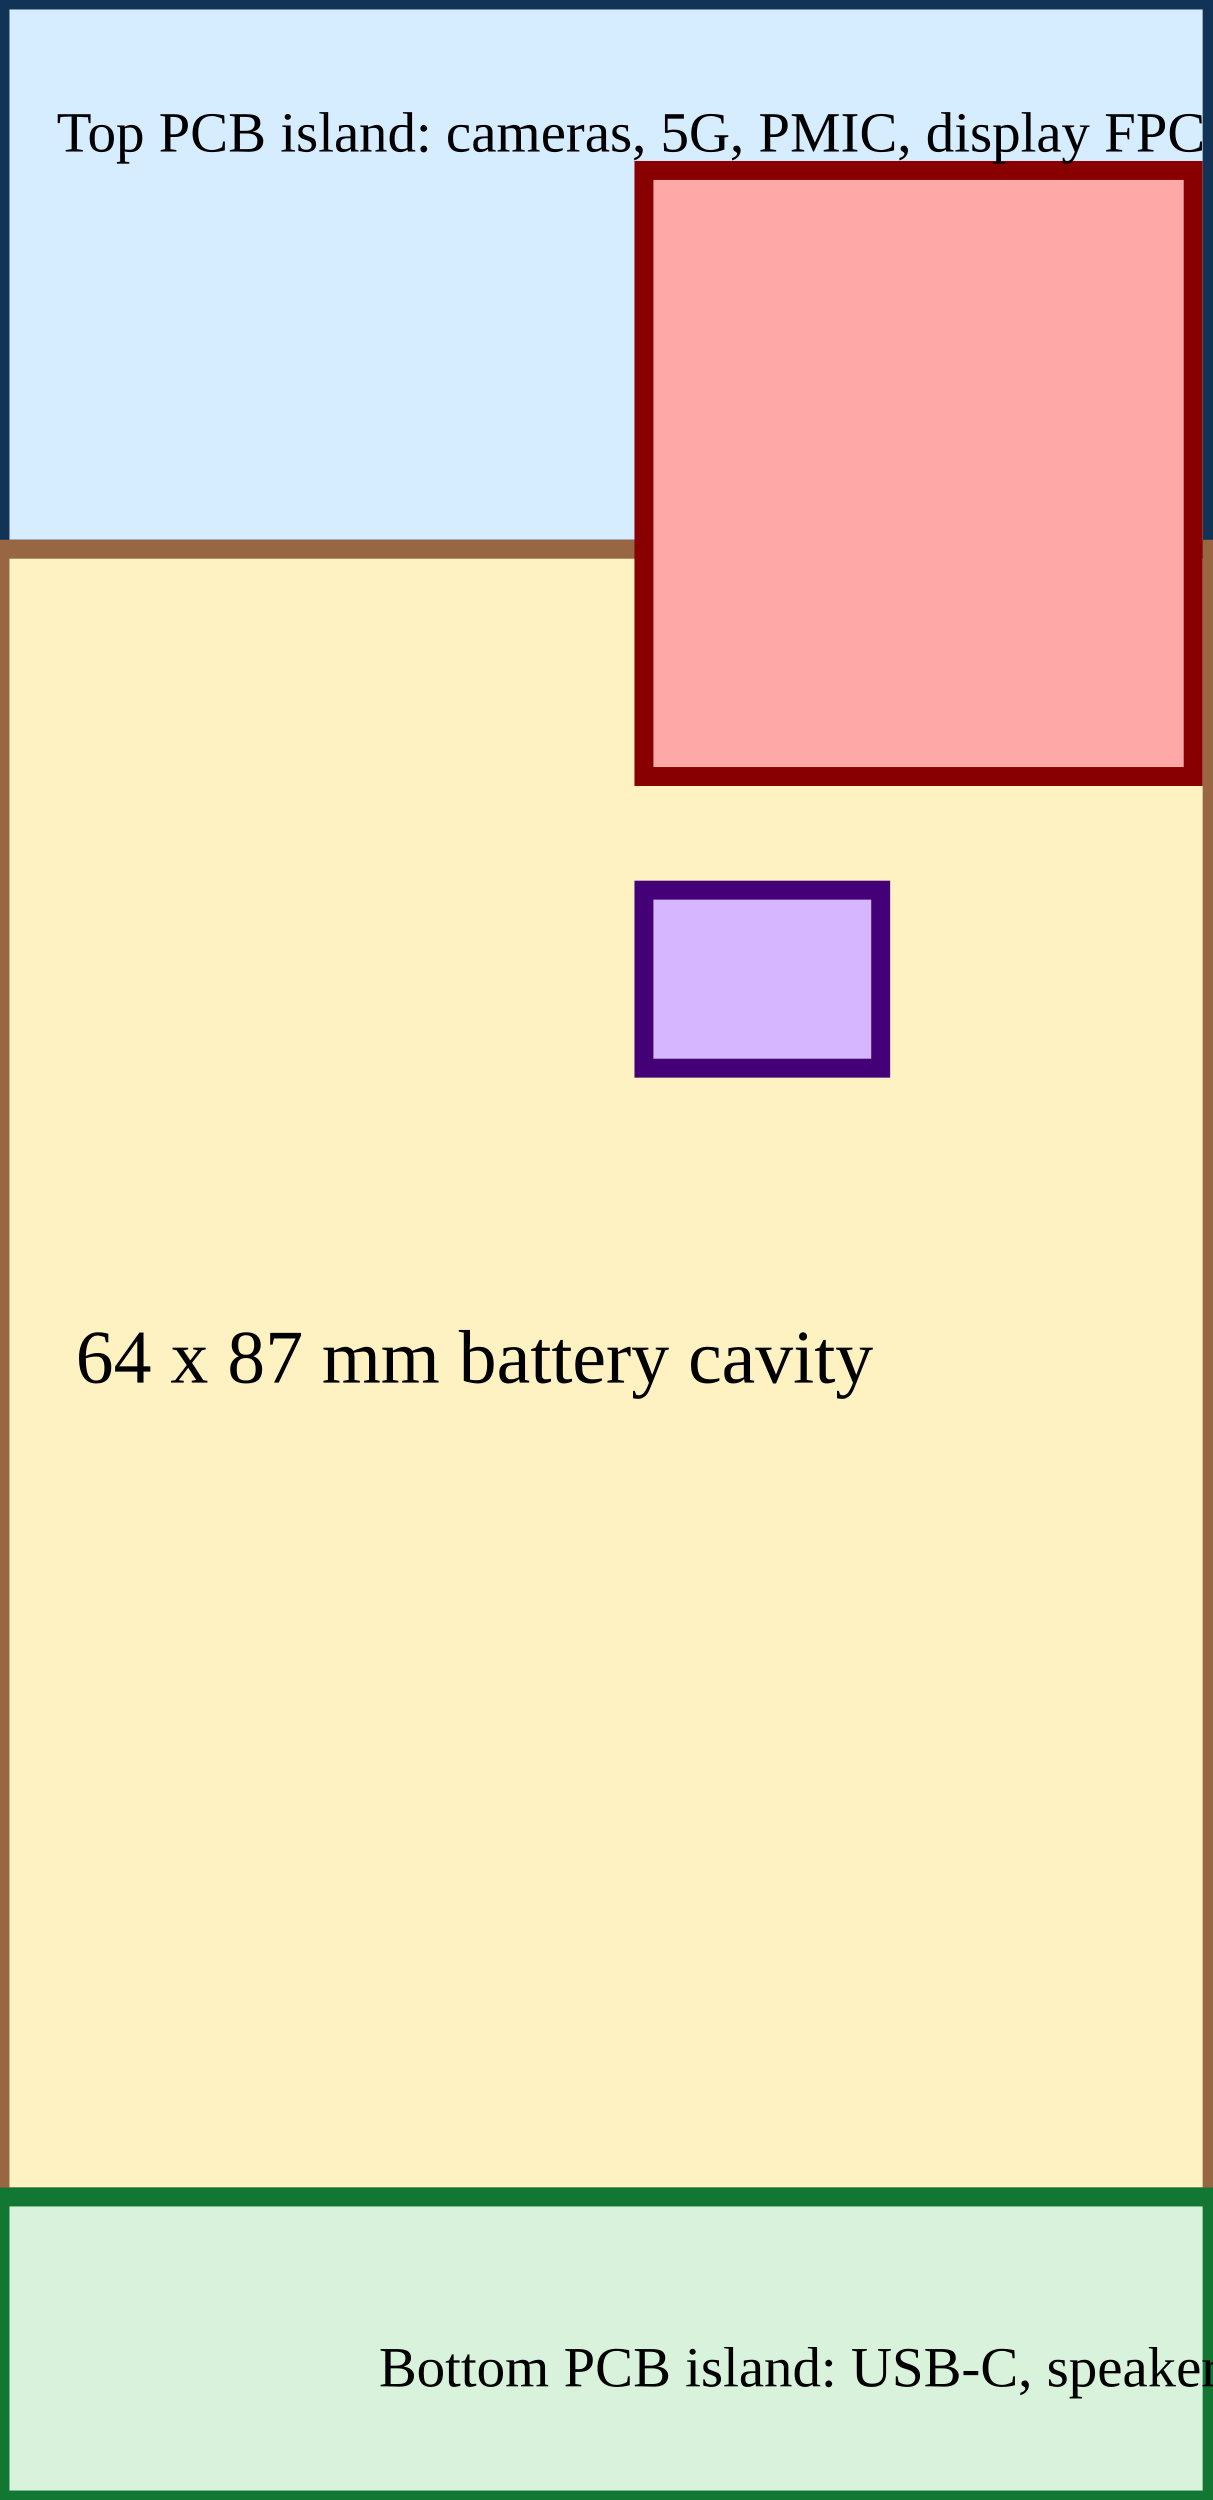
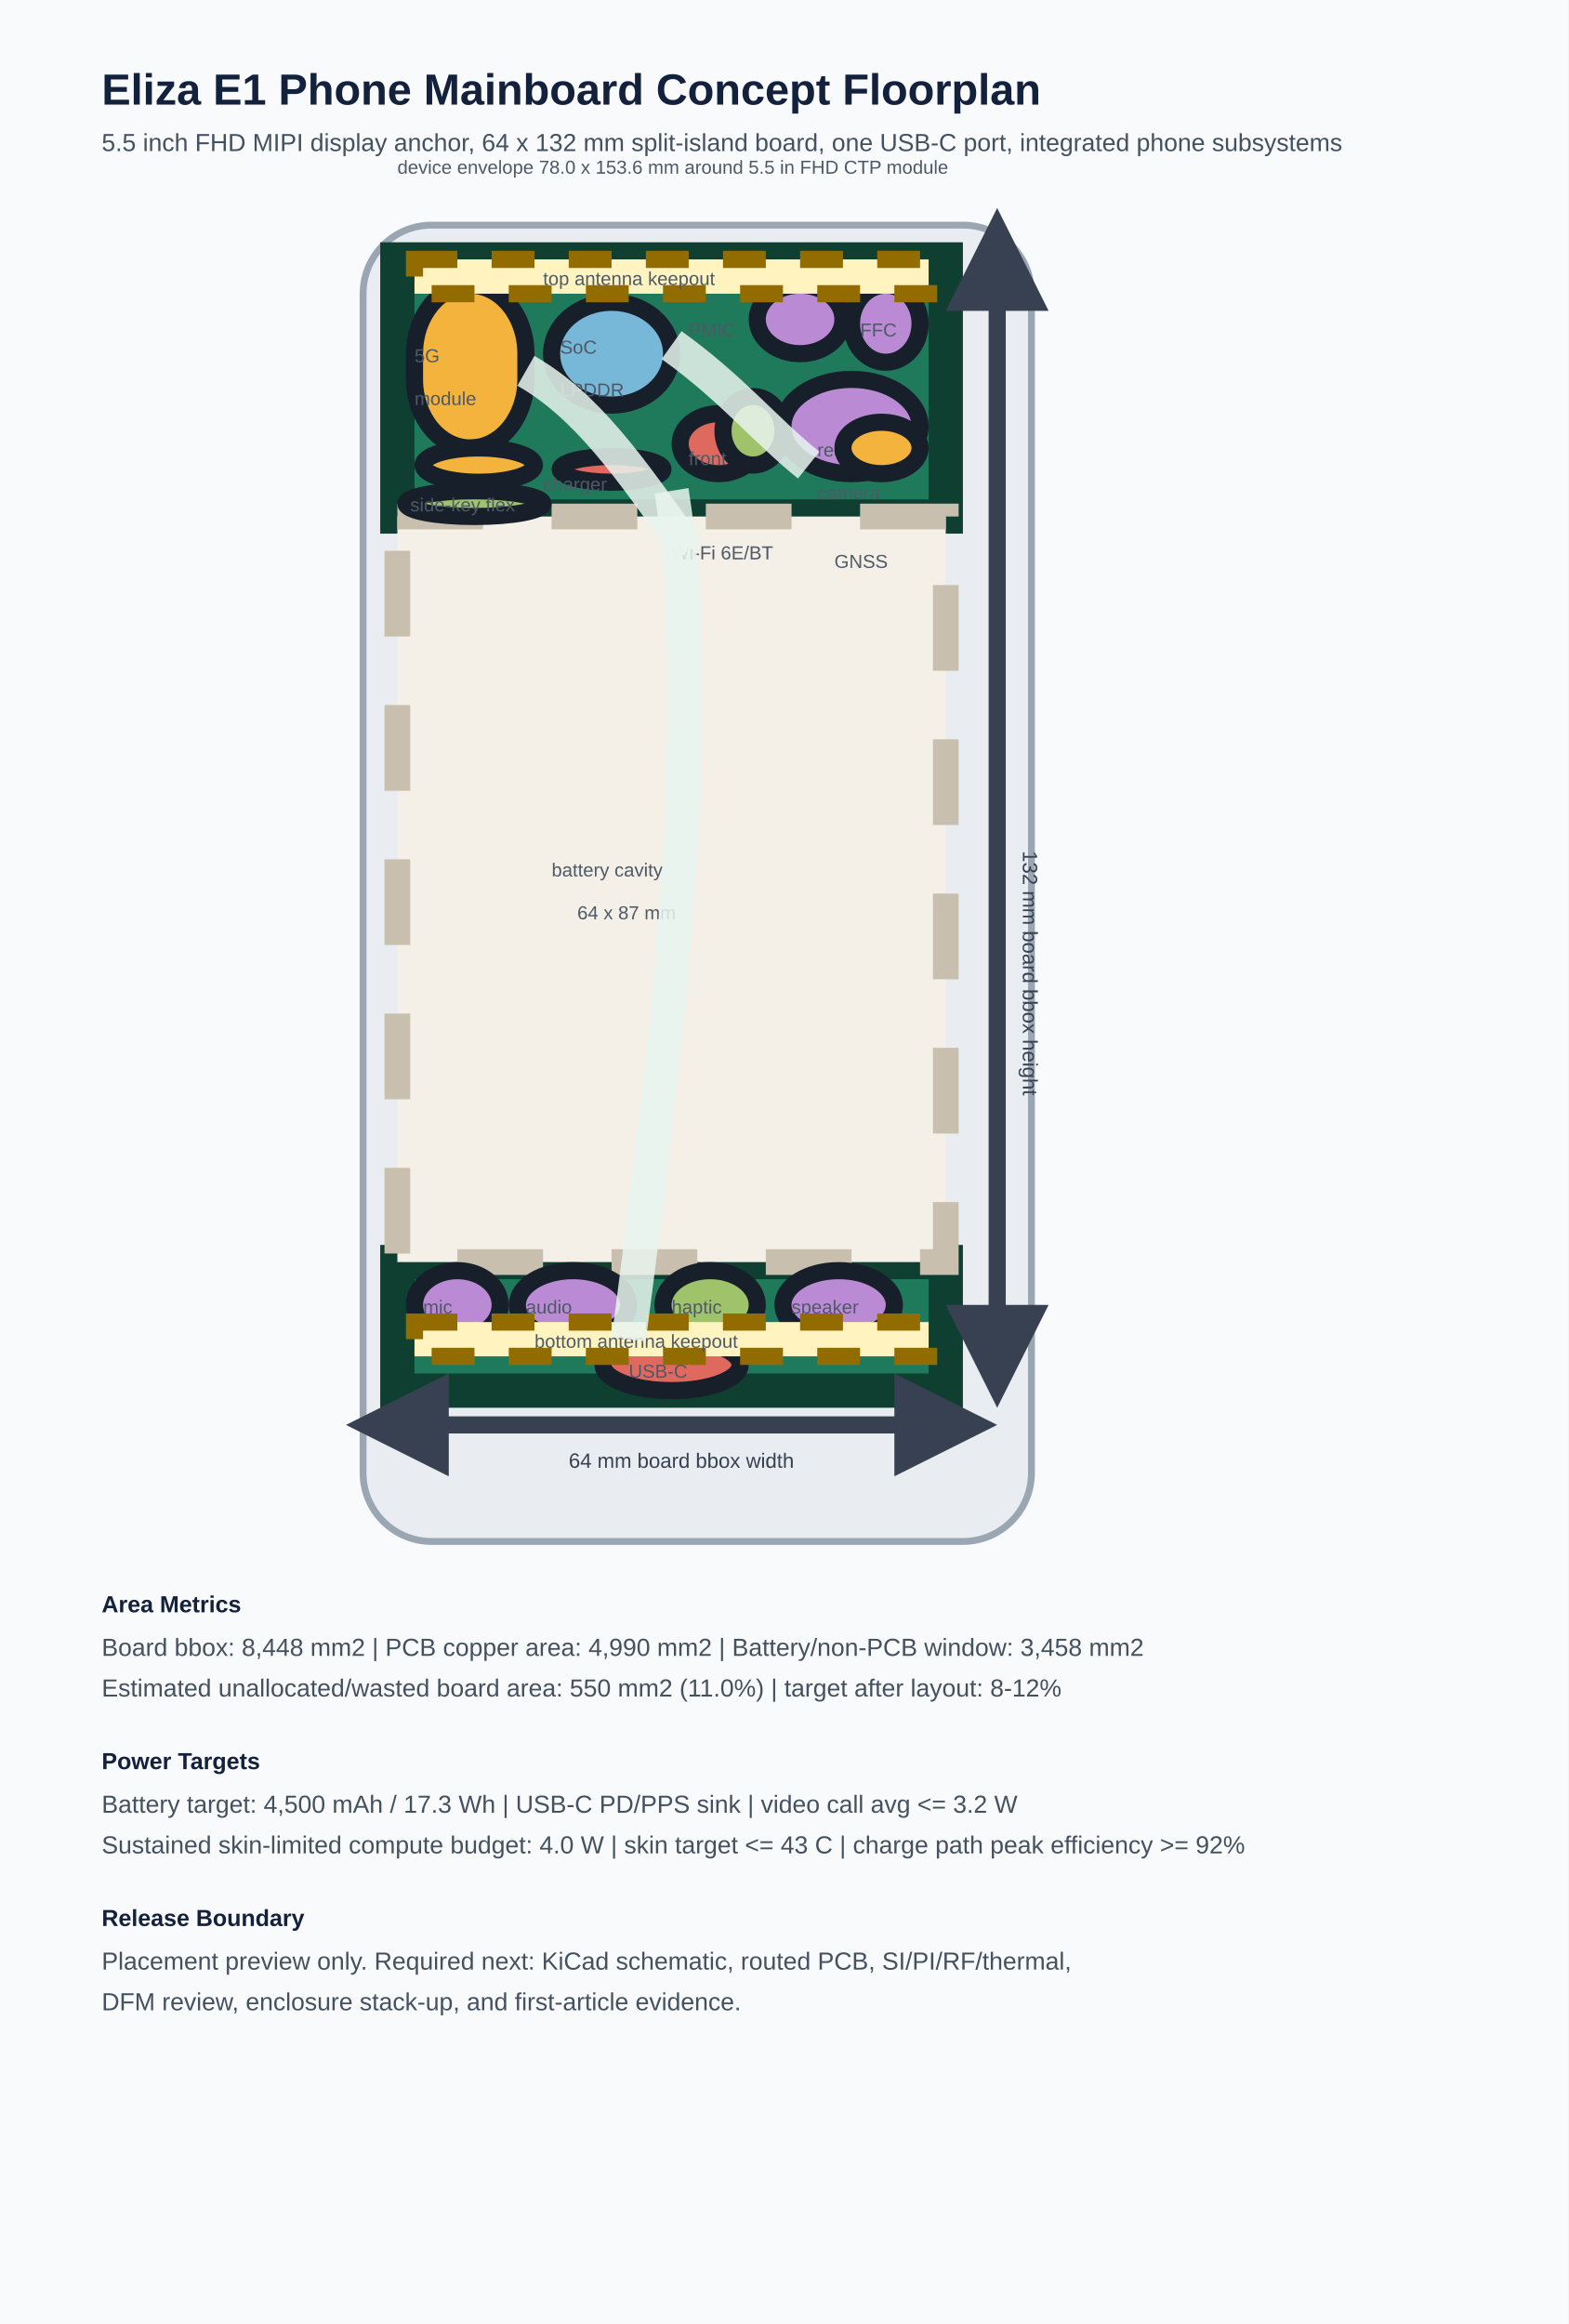
- <svg xmlns="http://www.w3.org/2000/svg" width="640" height="1320" viewBox="0 0 64 132">
-   <rect x="0" y="0" width="64" height="132" fill="white" stroke="black" stroke-width="0.5" />
-   <rect x="0" y="0" width="64" height="29" fill="#d6ecff" stroke="#135" />
-   <rect x="0" y="29" width="64" height="87" fill="#fff2c2" stroke="#964" />
-   <rect x="0" y="116" width="64" height="16" fill="#d9f2dc" stroke="#173" />
-   <rect x="34" y="9" width="29" height="32" fill="#ffa8a8" stroke="#800" />
-   <rect x="34" y="47" width="12.5" height="9.4" fill="#d5b6ff" stroke="#407" />
-   <text x="3" y="8" font-size="3">Top PCB island: cameras, 5G, PMIC, display FPC</text>
-   <text x="4" y="73" font-size="4">64 x 87 mm battery cavity</text>
-   <text x="20" y="126" font-size="3">Bottom PCB island: USB-C, speaker, mic, side-key flex</text>
+ <svg xmlns="http://www.w3.org/2000/svg" width="1080" height="1600" viewBox="0 0 1080 1600">
+   <defs>
+     <style>
+       text { font-family: Arial, Helvetica, sans-serif; fill: #14213d; }
+       .title { font-size: 30px; font-weight: 700; }
+       .sub { font-size: 17px; fill: #45515f; }
+       .label { font-size: 16px; font-weight: 700; }
+       .small { font-size: 12px; fill: #3d4752; }
+       .tiny { font-size: 2.2px; fill: #4e5966; }
+       .board { fill: #1f7a5b; stroke: #0f3f31; stroke-width: 4; }
+       .keepout { fill: #f4f0e8; stroke: #c8bfae; stroke-width: 3; stroke-dasharray: 10 8; }
+       .module { stroke: #17202a; stroke-width: 2; rx: 8; ry: 8; }
+       .rf { fill: #f3b33d; }
+       .compute { fill: #77b7d7; }
+       .power { fill: #e0695f; }
+       .io { fill: #9fc36a; }
+       .media { fill: #ba8bd4; }
+       .antenna { fill: #fff3bf; stroke: #936c00; stroke-width: 2; stroke-dasharray: 5 4; }
+       .route { stroke: #e9f5ef; stroke-width: 4; fill: none; opacity: 0.85; }
+       .dim { stroke: #374151; stroke-width: 2; marker-start: url(#arrow); marker-end: url(#arrow); }
+       .dimtext { font-size: 2.4px; fill: #374151; }
+     </style>
+     <marker id="arrow" viewBox="0 0 10 10" refX="5" refY="5" markerWidth="6" markerHeight="6" orient="auto-start-reverse">
+       <path d="M 0 0 L 10 5 L 0 10 z" fill="#374151" />
+     </marker>
+   </defs>
+   <rect width="1080" height="1600" fill="#f8fafc" />
+   <text x="70" y="72" class="title">Eliza E1 Phone Mainboard Concept Floorplan</text>
+   <text x="70" y="104" class="sub">5.5 inch FHD MIPI display anchor, 64 x 132 mm split-island board, one USB-C port, integrated phone subsystems</text>
+   <g transform="translate(250 155) scale(5.9)">
+     <rect x="0" y="0" width="78.0" height="153.6" rx="8" ry="8" fill="#e9edf2" stroke="#9aa6b2" stroke-width="0.8" />
+     <text x="4" y="-6" class="tiny">device envelope 78.0 x 153.6 mm around 5.5 in FHD CTP module</text>
+     <rect x="4" y="4" width="64" height="30" class="board" />
+     <rect x="4" y="121" width="64" height="15" class="board" />
+     <rect x="4" y="34" width="64" height="87" class="keepout" />
+     <text x="22" y="76" class="tiny">battery cavity</text>
+     <text x="25" y="81" class="tiny">64 x 87 mm</text>
+     <rect x="6" y="7" width="13" height="19" class="module rf" />
+     <text x="6" y="16" class="tiny">5G</text>
+     <text x="6" y="21" class="tiny">module</text>
+     <rect x="22" y="9" width="14" height="12" class="module compute" />
+     <text x="23" y="15" class="tiny">SoC</text>
+     <text x="23" y="20" class="tiny">LPDDR</text>
+     <rect x="37" y="22" width="9" height="7" class="module power" />
+     <text x="38" y="13" class="tiny">PMIC</text>
+     <rect x="42" y="20" width="7" height="8" class="module io" />
+     <text x="48" y="13" class="tiny">UFS</text>
+     <rect x="57" y="7" width="8" height="9" class="module media" />
+     <text x="58" y="13" class="tiny">FFC</text>
+     <rect x="49" y="18" width="16" height="11" class="module media" />
+     <text x="53" y="27" class="tiny">rear</text>
+     <text x="53" y="32" class="tiny">camera</text>
+     <rect x="46" y="7" width="10" height="8" class="module media" />
+     <text x="38" y="28" class="tiny">front</text>
+     <rect x="23" y="27" width="12" height="3" class="module power" />
+     <text x="21" y="31" class="tiny">charger</text>
+     <rect x="7" y="26" width="13" height="4" class="module rf" />
+     <text x="36" y="39" class="tiny">Wi-Fi 6E/BT</text>
+     <rect x="56" y="23" width="9" height="6" class="module rf" />
+     <text x="55" y="40" class="tiny">GNSS</text>
+     <rect x="5" y="31" width="16" height="3" class="module io" />
+     <text x="5.5" y="33.4" class="tiny">side-key flex</text>
+     <rect x="6" y="122" width="10" height="8" class="module media" />
+     <text x="7" y="127" class="tiny">mic</text>
+     <rect x="18" y="122" width="13" height="8" class="module media" />
+     <text x="19" y="127" class="tiny">audio</text>
+     <rect x="35" y="122" width="11" height="8" class="module io" />
+     <text x="36" y="127" class="tiny">haptic</text>
+     <rect x="49" y="122" width="13" height="8" class="module media" />
+     <text x="50" y="127" class="tiny">speaker</text>
+     <rect x="28" y="130" width="16" height="6" class="module power" />
+     <text x="31" y="134.5" class="tiny">USB-C</text>
+     <rect x="6" y="4" width="60" height="4" class="antenna" />
+     <text x="21" y="7" class="tiny">top antenna keepout</text>
+     <rect x="6" y="128" width="60" height="4" class="antenna" />
+     <text x="20" y="131" class="tiny">bottom antenna keepout</text>
+     <path d="M19 17 C26 21, 31 28, 38 38" class="route" />
+     <path d="M36 14 C43 19, 47 24, 52 28" class="route" />
+     <path d="M36 31 C40 56, 36 92, 31 130" class="route" />
+     <line x1="4" y1="140" x2="68" y2="140" class="dim" />
+     <text x="24" y="145" class="dimtext">64 mm board bbox width</text>
+     <line x1="74" y1="4" x2="74" y2="132" class="dim" />
+     <text x="77" y="73" class="dimtext" transform="rotate(90 77 73)">132 mm board bbox height</text>
+   </g>
+   <g transform="translate(70 1110)">
+     <text x="0" y="0" class="label">Area Metrics</text>
+     <text x="0" y="30" class="sub">Board bbox: 8,448 mm2 | PCB copper area: 4,990 mm2 | Battery/non-PCB window: 3,458 mm2</text>
+     <text x="0" y="58" class="sub">Estimated unallocated/wasted board area: 550 mm2 (11.0%) | target after layout: 8-12%</text>
+     <text x="0" y="108" class="label">Power Targets</text>
+     <text x="0" y="138" class="sub">Battery target: 4,500 mAh / 17.3 Wh | USB-C PD/PPS sink | video call avg &lt;= 3.2 W</text>
+     <text x="0" y="166" class="sub">Sustained skin-limited compute budget: 4.0 W | skin target &lt;= 43 C | charge path peak efficiency &gt;= 92%</text>
+     <text x="0" y="216" class="label">Release Boundary</text>
+     <text x="0" y="246" class="sub">Placement preview only. Required next: KiCad schematic, routed PCB, SI/PI/RF/thermal,</text>
+     <text x="0" y="274" class="sub">DFM review, enclosure stack-up, and first-article evidence.</text>
+   </g>
</svg>
